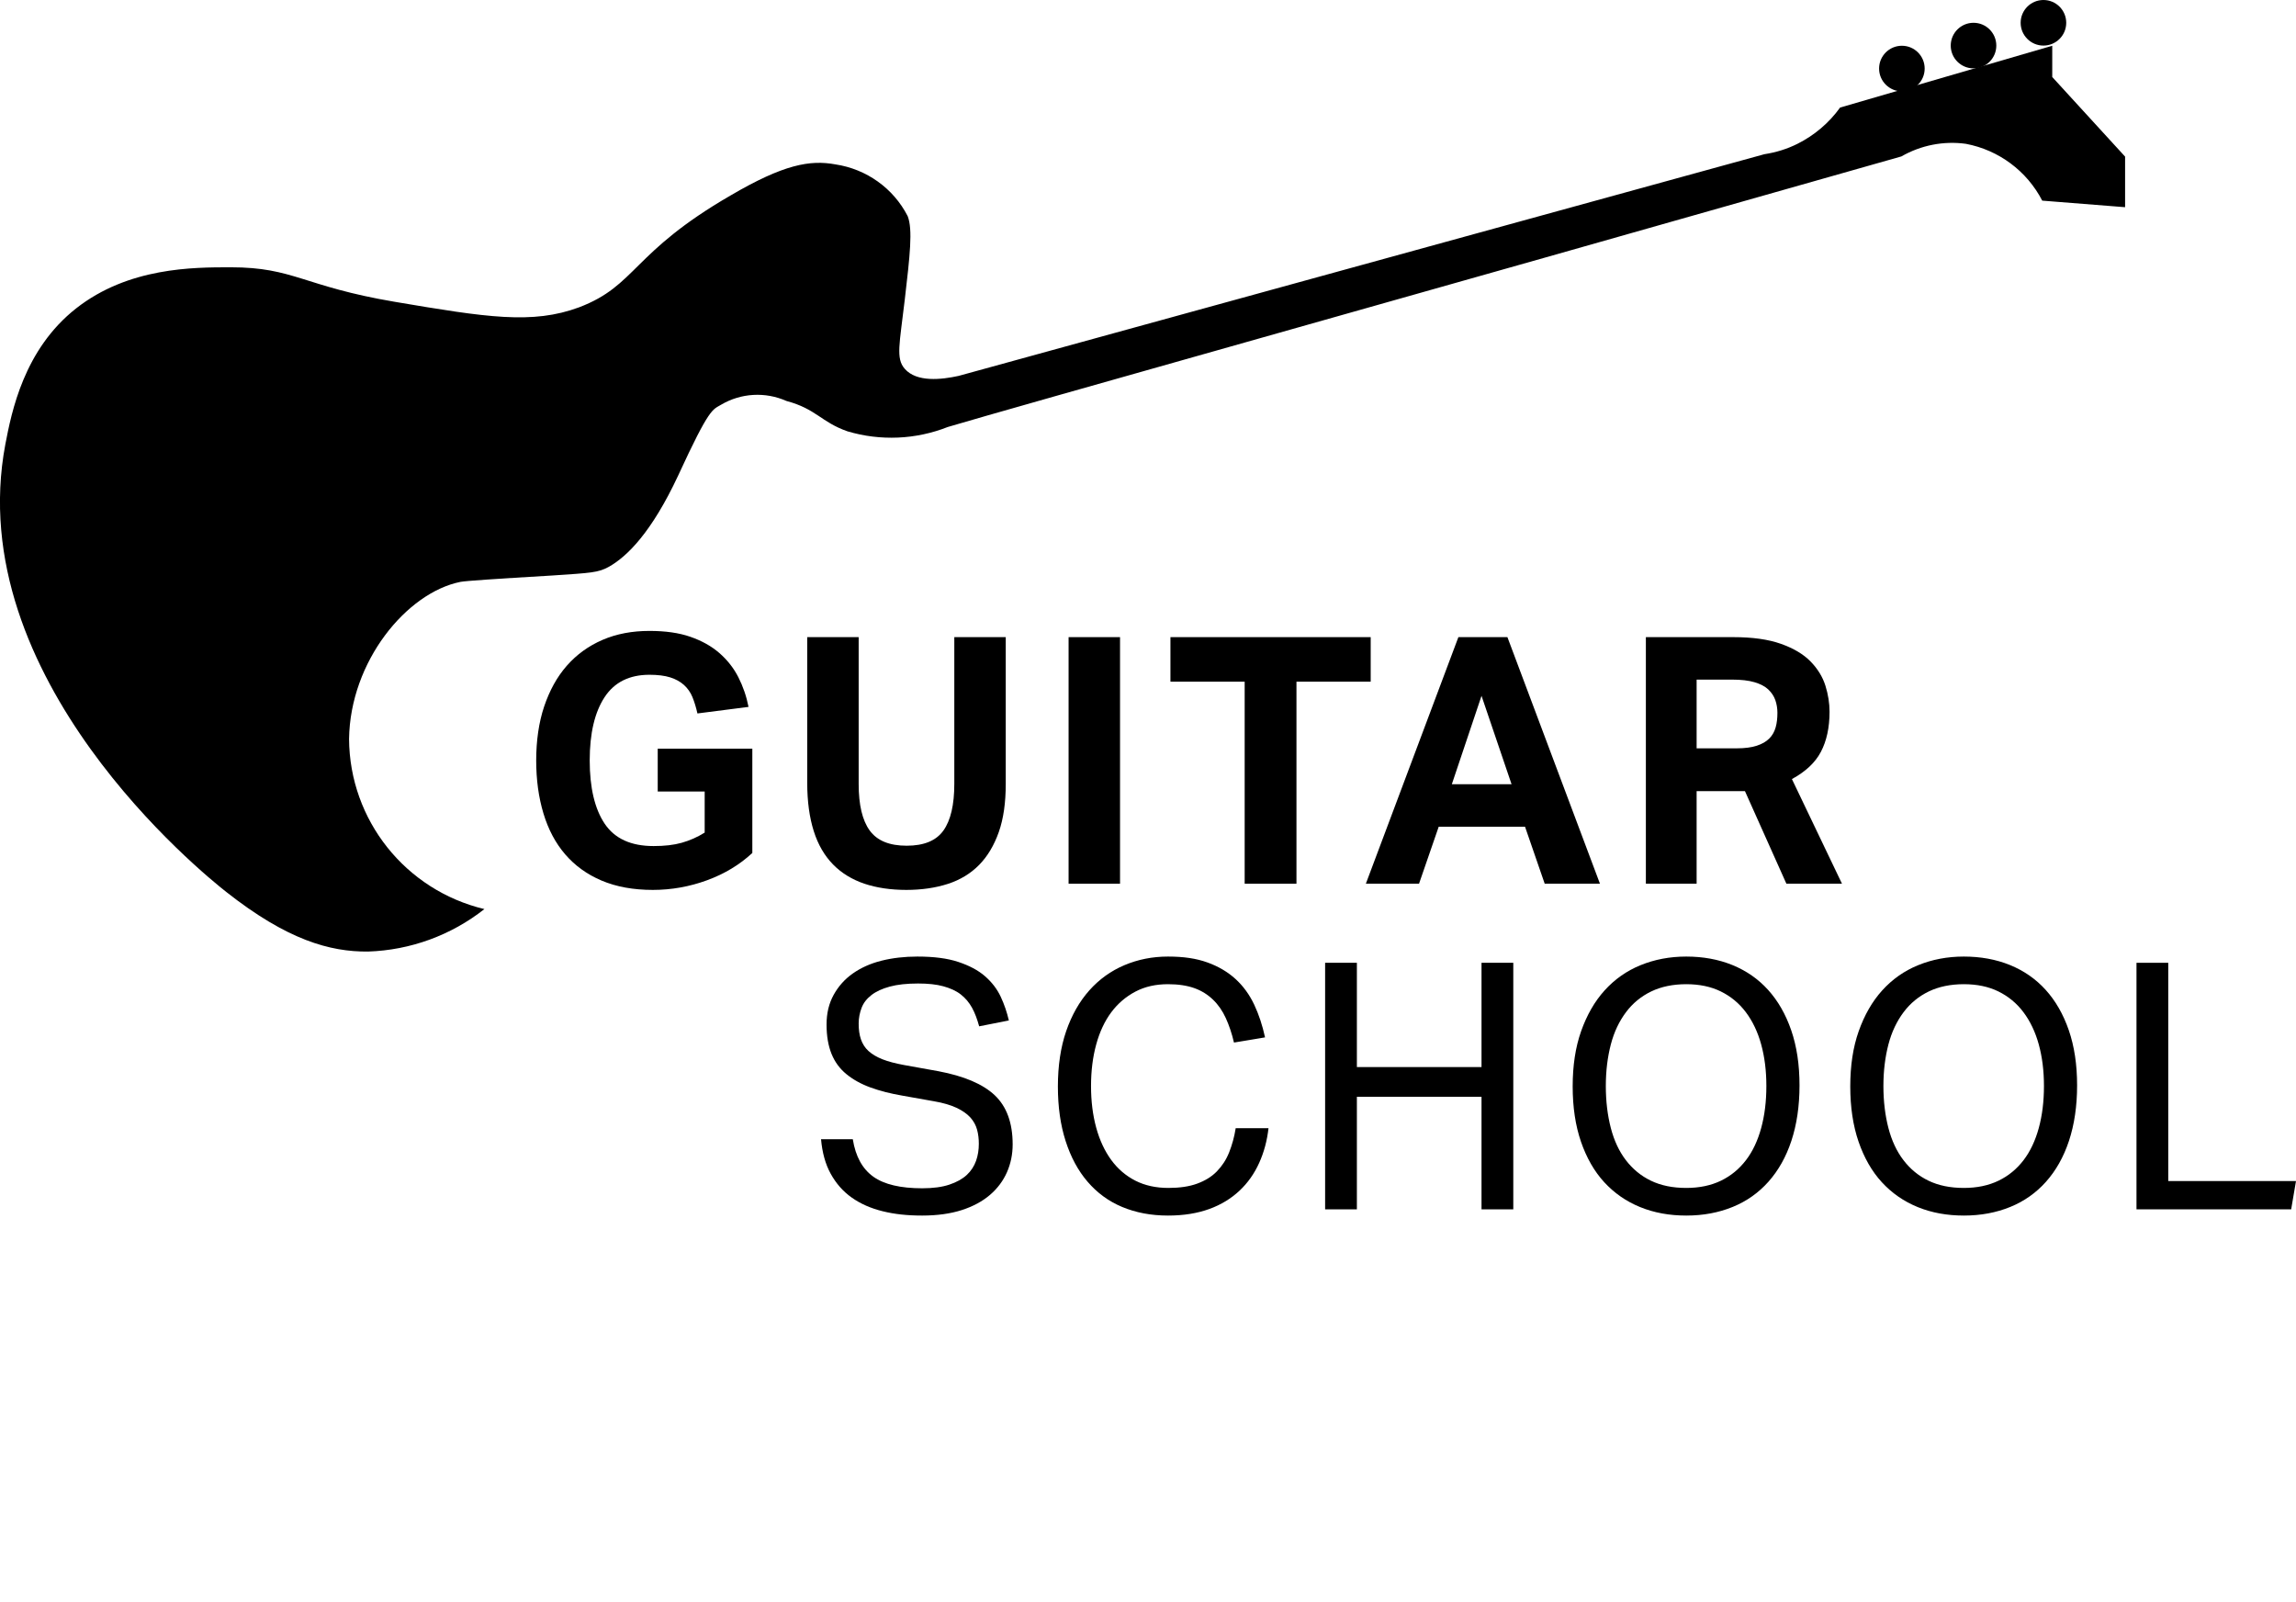
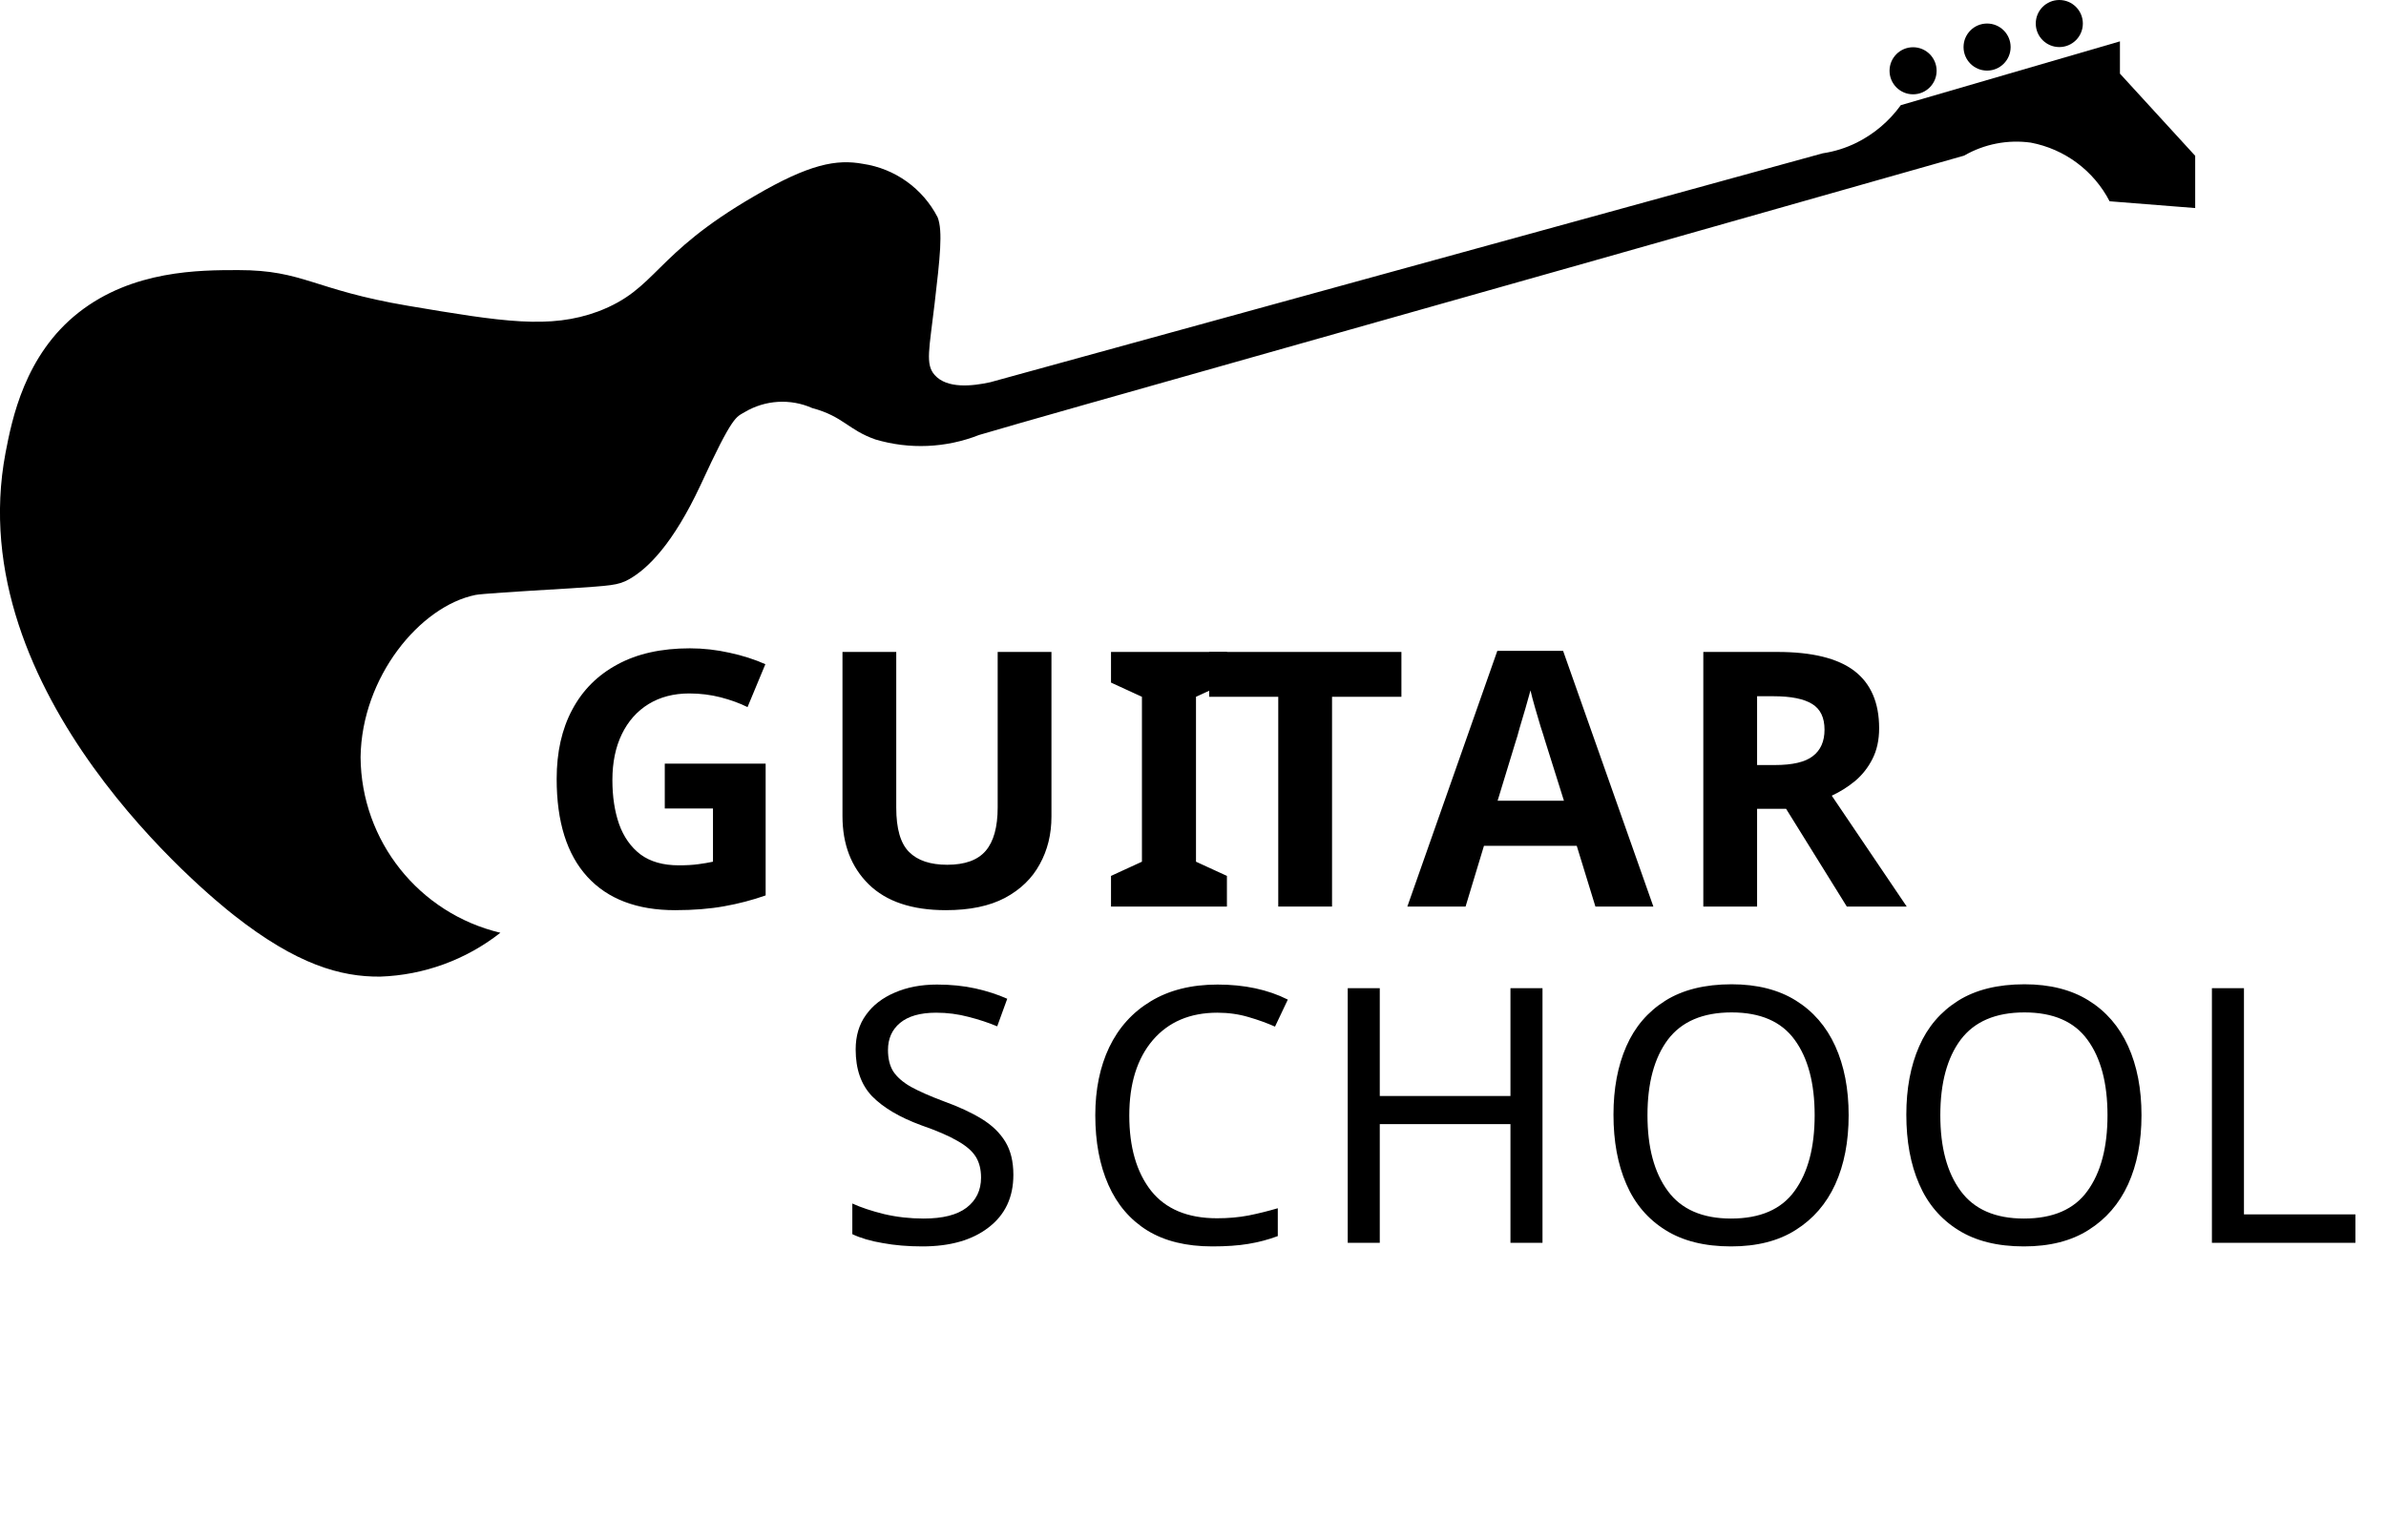
- <svg xmlns="http://www.w3.org/2000/svg" id="_лой_2" viewBox="0 0 133 92.75">
+ <svg xmlns="http://www.w3.org/2000/svg" viewBox="0 0 133.8 86.33">
  <defs>
-     <style>.cls-1{isolation:isolate;}</style>
+     <style>.cls-1,.cls-4{font-size:20px;}.cls-1{font-family:AktivGrotesk-Bold, Aktiv Grotesk;font-weight:700;letter-spacing:0.05em;}.cls-2{letter-spacing:-0.04em;}.cls-3{letter-spacing:0.05em;}.cls-4{font-family:AktivGrotesk-Light, Aktiv Grotesk;font-weight:300;letter-spacing:0.03em;}.cls-5{letter-spacing:0.04em;}</style>
  </defs>
-   <g id="_лой_1-2">
-     <g>
-       <path d="M28.06,52.65c-4.57-1.09-7.81-5.15-7.84-9.85,.06-4.49,3.33-8.47,6.45-9.1,.33-.06,1.95-.17,5.33-.37,2.22-.15,2.66-.16,3.28-.51,1.06-.6,2.47-2,4-5.27,1.84-4,2-3.81,2.49-4.11,1.15-.68,2.56-.76,3.78-.22,1.75,.47,2,1.22,3.54,1.76,1.91,.57,3.96,.48,5.81-.25,4-1.19,25.58-7.23,55.24-15.67,1.13-.65,2.45-.91,3.74-.73,1.9,.36,3.53,1.57,4.42,3.29l4.8,.38v-2.93l-4.22-4.61v-1.81l-12.29,3.58c-.64,.89-1.49,1.61-2.47,2.1-.6,.3-1.25,.5-1.91,.6l-46.68,12.84c-1,.22-2.43,.38-3.12-.41-.53-.6-.3-1.43,0-4s.47-4.07,.17-4.84c-.83-1.62-2.39-2.73-4.19-3-1.47-.27-3,0-6.07,1.8-5.74,3.32-5.44,5.21-8.78,6.48-2.7,1-5.35,.58-10.67-.32s-5.83-2-9.51-2c-2.17,0-5.92,0-8.95,2.38S.67,23.86,.31,25.73c-2.56,13.55,11.45,24.87,12.8,25.93,3.53,2.78,6,3.47,8.21,3.45,2.45-.08,4.81-.94,6.74-2.46Z" />
-       <circle cx="110.17" cy="3.97" r="1.32" />
-       <circle cx="114.32" cy="2.64" r="1.32" />
-       <circle cx="118.37" cy="1.32" r="1.32" />
-       <g class="cls-1">
-         <path d="M38.1,43.36h5.48v6.04c-.73,.68-1.61,1.21-2.62,1.58s-2.06,.56-3.14,.56c-1.13,0-2.12-.18-2.97-.54-.85-.36-1.55-.87-2.11-1.52s-.98-1.44-1.26-2.37c-.28-.93-.42-1.95-.42-3.07s.15-2.2,.46-3.12,.74-1.71,1.31-2.36c.57-.65,1.26-1.15,2.07-1.5s1.72-.52,2.72-.52c.92,0,1.71,.11,2.37,.34,.66,.23,1.22,.54,1.68,.94,.46,.4,.83,.87,1.1,1.4,.27,.53,.47,1.11,.59,1.72l-2.96,.38c-.08-.36-.18-.68-.29-.95s-.28-.51-.49-.7c-.21-.19-.48-.34-.8-.44-.32-.1-.72-.15-1.2-.15-1.16,0-2.03,.43-2.6,1.3-.57,.87-.86,2.09-.86,3.66s.29,2.81,.87,3.67c.58,.86,1.52,1.29,2.83,1.29,.63,0,1.17-.06,1.63-.19,.46-.13,.9-.32,1.33-.59v-2.38h-2.72v-2.48Z" />
-         <path d="M46.76,36.9h2.98v8.5c0,1.21,.21,2.11,.64,2.7s1.14,.88,2.14,.88,1.71-.29,2.13-.88c.42-.59,.63-1.49,.63-2.7v-8.5h2.98v8.5c0,1.08-.13,2.01-.4,2.78s-.65,1.41-1.14,1.91c-.49,.5-1.1,.87-1.81,1.1-.71,.23-1.52,.35-2.41,.35s-1.72-.12-2.43-.36c-.71-.24-1.32-.61-1.81-1.11-.49-.5-.87-1.14-1.12-1.93-.25-.79-.38-1.72-.38-2.8v-8.44Z" />
-         <path d="M61.9,36.9h2.98v14.28h-2.98v-14.28Z" />
-       </g>
-       <g class="cls-1">
-         <path d="M72.1,39.48h-4.3v-2.58h11.6v2.58h-4.3v11.7h-3v-11.7Z" />
-       </g>
-       <g class="cls-1">
-         <path d="M84.48,36.9h2.84l5.36,14.28h-3.2l-1.14-3.3h-5l-1.14,3.3h-3.08l5.36-14.28Zm3.08,8.52l-1.74-5.12-1.72,5.12h3.46Z" />
-         <path d="M95.34,36.9h5.06c1.12,0,2.04,.13,2.77,.39,.73,.26,1.3,.6,1.71,1.02,.41,.42,.7,.89,.86,1.4,.16,.51,.24,1.02,.24,1.51,0,.92-.17,1.69-.5,2.32s-.89,1.15-1.68,1.58l2.9,6.06h-3.22l-2.4-5.36h-2.8v5.36h-2.94v-14.28Zm5.26,6.44c.47,0,.85-.05,1.16-.15,.31-.1,.55-.24,.73-.42,.18-.18,.3-.4,.37-.65,.07-.25,.1-.53,.1-.84,0-.25-.04-.5-.12-.73s-.22-.44-.41-.62-.46-.32-.8-.42-.77-.15-1.29-.15h-2.06v3.98h2.32Z" />
-       </g>
-       <g class="cls-1">
-         <path d="M49.4,65.98c.16,1,.56,1.72,1.19,2.17,.63,.45,1.58,.67,2.83,.67,.63,0,1.15-.07,1.57-.21,.42-.14,.76-.33,1.01-.56,.25-.23,.43-.51,.54-.82,.11-.31,.16-.64,.16-.99,0-.28-.03-.55-.1-.81-.07-.26-.2-.5-.39-.71-.19-.21-.46-.4-.8-.56-.34-.16-.78-.29-1.31-.38l-1.8-.32c-.71-.12-1.33-.28-1.88-.48-.55-.2-1.01-.46-1.39-.77s-.67-.7-.86-1.17c-.19-.47-.29-1.03-.29-1.7s.14-1.23,.41-1.72,.64-.91,1.11-1.24c.47-.33,1.02-.58,1.66-.74,.64-.16,1.33-.24,2.08-.24,.95,0,1.74,.1,2.37,.31,.63,.21,1.15,.48,1.55,.83,.4,.35,.7,.74,.91,1.19,.21,.45,.36,.9,.47,1.37l-1.72,.34c-.11-.4-.24-.76-.41-1.07-.17-.31-.39-.57-.66-.78-.27-.21-.61-.36-1.01-.47s-.89-.16-1.46-.16c-.65,0-1.2,.06-1.64,.18-.44,.12-.79,.28-1.06,.49-.27,.21-.46,.45-.57,.74s-.17,.59-.17,.91c0,.35,.04,.65,.13,.91,.09,.26,.23,.49,.44,.68s.48,.35,.81,.48c.33,.13,.75,.24,1.24,.33l2,.36c1.48,.28,2.57,.74,3.26,1.39,.69,.65,1.04,1.6,1.04,2.85,0,.57-.11,1.11-.33,1.61-.22,.5-.55,.94-.98,1.31s-.98,.67-1.63,.88-1.42,.32-2.3,.32-1.6-.08-2.29-.25c-.69-.17-1.28-.43-1.79-.79-.51-.36-.91-.82-1.22-1.38-.31-.56-.49-1.23-.56-2h1.84Z" />
-       </g>
-       <g class="cls-1">
-         <path d="M73.48,65.34c-.08,.72-.26,1.39-.54,2.01-.28,.62-.66,1.16-1.14,1.61-.48,.45-1.06,.81-1.75,1.06-.69,.25-1.48,.38-2.39,.38-.99,0-1.87-.17-2.66-.5s-1.45-.82-2-1.46c-.55-.64-.97-1.42-1.27-2.35-.3-.93-.45-1.98-.45-3.17s.16-2.27,.48-3.2c.32-.93,.77-1.72,1.34-2.36,.57-.64,1.25-1.13,2.03-1.46,.78-.33,1.62-.5,2.53-.5s1.64,.11,2.28,.34,1.18,.55,1.63,.96,.81,.91,1.08,1.48c.27,.57,.48,1.21,.63,1.9l-1.8,.3c-.12-.52-.28-.99-.47-1.41-.19-.42-.44-.78-.74-1.07-.3-.29-.66-.52-1.08-.67s-.93-.23-1.53-.23c-.71,0-1.34,.14-1.89,.43-.55,.29-1.02,.69-1.4,1.2-.38,.51-.67,1.13-.87,1.86-.2,.73-.3,1.53-.3,2.41s.1,1.68,.3,2.41c.2,.73,.49,1.35,.87,1.87,.38,.52,.85,.92,1.4,1.2s1.19,.42,1.91,.42c.65,0,1.21-.08,1.67-.25,.46-.17,.84-.4,1.14-.71s.54-.67,.71-1.1c.17-.43,.3-.89,.38-1.4h1.9Z" />
-         <path d="M76.76,55.76h1.84v6.04h7.22v-6.04h1.84v14.28h-1.84v-6.52h-7.22v6.52h-1.84v-14.28Z" />
-         <path d="M97.68,70.4c-.97,0-1.86-.16-2.67-.49-.81-.33-1.5-.81-2.08-1.44-.58-.63-1.03-1.42-1.35-2.35-.32-.93-.48-2-.48-3.2s.16-2.27,.49-3.2c.33-.93,.78-1.72,1.36-2.36,.58-.64,1.27-1.13,2.08-1.46s1.69-.5,2.65-.5,1.86,.16,2.67,.49c.81,.33,1.5,.81,2.07,1.44,.57,.63,1.02,1.41,1.34,2.34,.32,.93,.48,1.99,.48,3.19s-.16,2.27-.47,3.21c-.31,.94-.76,1.73-1.33,2.37-.57,.64-1.26,1.13-2.07,1.46s-1.7,.5-2.69,.5Zm0-1.6c.76,0,1.43-.14,2.01-.42s1.06-.68,1.45-1.19c.39-.51,.68-1.13,.88-1.86s.3-1.54,.3-2.43-.1-1.68-.3-2.41-.5-1.35-.89-1.87c-.39-.52-.88-.92-1.45-1.2-.57-.28-1.24-.42-2-.42s-1.45,.14-2.03,.42-1.07,.68-1.46,1.2c-.39,.52-.69,1.14-.88,1.87-.19,.73-.29,1.53-.29,2.41s.1,1.7,.29,2.43c.19,.73,.48,1.35,.87,1.86,.39,.51,.87,.91,1.45,1.19s1.26,.42,2.05,.42Z" />
-         <path d="M113.76,70.4c-.97,0-1.86-.16-2.67-.49-.81-.33-1.5-.81-2.08-1.44-.58-.63-1.03-1.42-1.35-2.35-.32-.93-.48-2-.48-3.2s.16-2.27,.49-3.2c.33-.93,.78-1.72,1.36-2.36,.58-.64,1.27-1.13,2.08-1.46s1.69-.5,2.65-.5,1.86,.16,2.67,.49c.81,.33,1.5,.81,2.07,1.44,.57,.63,1.02,1.41,1.34,2.34s.48,1.99,.48,3.19-.16,2.27-.47,3.21c-.31,.94-.76,1.73-1.33,2.37-.57,.64-1.26,1.13-2.07,1.46-.81,.33-1.7,.5-2.69,.5Zm0-1.6c.76,0,1.43-.14,2.01-.42s1.06-.68,1.45-1.19c.39-.51,.68-1.13,.88-1.86s.3-1.54,.3-2.43-.1-1.68-.3-2.41-.5-1.35-.89-1.87c-.39-.52-.88-.92-1.45-1.2s-1.24-.42-2-.42-1.45,.14-2.03,.42-1.07,.68-1.46,1.2c-.39,.52-.69,1.14-.88,1.87s-.29,1.53-.29,2.41,.1,1.7,.29,2.43,.48,1.35,.87,1.86c.39,.51,.87,.91,1.45,1.19s1.26,.42,2.05,.42Z" />
-         <path d="M123.76,55.76h1.84v12.64h7.4l-.28,1.64h-8.96v-14.28Z" />
-       </g>
+   <g id="Слой_2" data-name="Слой 2">
+     <g id="Слой_2-2" data-name="Слой 2">
+       <path d="M28.06,52.32a10.2,10.2,0,0,1-7.84-9.85c.06-4.49,3.33-8.47,6.45-9.1C27,33.31,28.62,33.2,32,33c2.22-.15,2.66-.16,3.28-.51,1.06-.6,2.47-2,4-5.27,1.84-4,2-3.81,2.49-4.11a4.13,4.13,0,0,1,3.78-.22c1.75.47,2,1.22,3.54,1.76a8.92,8.92,0,0,0,5.81-.25c4-1.19,25.58-7.23,55.24-15.67A5.87,5.87,0,0,1,113.88,8a6.29,6.29,0,0,1,4.42,3.29l4.8.38c0-1,0-2,0-2.93l-4.22-4.61c0-.6,0-1.2,0-1.81L106.59,5.9A6.78,6.78,0,0,1,104.12,8a6.42,6.42,0,0,1-1.91.6L55.53,21.44c-1,.22-2.43.38-3.12-.41-.53-.6-.3-1.43,0-4s.47-4.07.17-4.84a5.64,5.64,0,0,0-4.19-3c-1.47-.27-3,0-6.07,1.8-5.74,3.32-5.44,5.21-8.78,6.48-2.7,1-5.35.58-10.67-.32s-5.83-2-9.51-2c-2.17,0-5.92,0-8.95,2.38s-3.74,6-4.1,7.87c-2.56,13.55,11.45,24.87,12.8,25.93,3.53,2.78,6,3.47,8.21,3.45A11.53,11.53,0,0,0,28.06,52.32Z" />
+       <circle cx="107.28" cy="3.97" r="1.32" />
+       <circle cx="111.43" cy="2.64" r="1.32" />
+       <circle cx="115.48" cy="1.32" r="1.32" />
+       <text class="cls-1" transform="translate(30.06 50.85)">GUI<tspan class="cls-2" x="37.34" y="0">T</tspan>
+         <tspan class="cls-3" x="48.86" y="0">AR</tspan>
+       </text>
+       <text class="cls-4" transform="translate(46.78 69.71)">S<tspan class="cls-5" x="13.42" y="0">CHOOL</tspan>
+       </text>
    </g>
  </g>
</svg>
